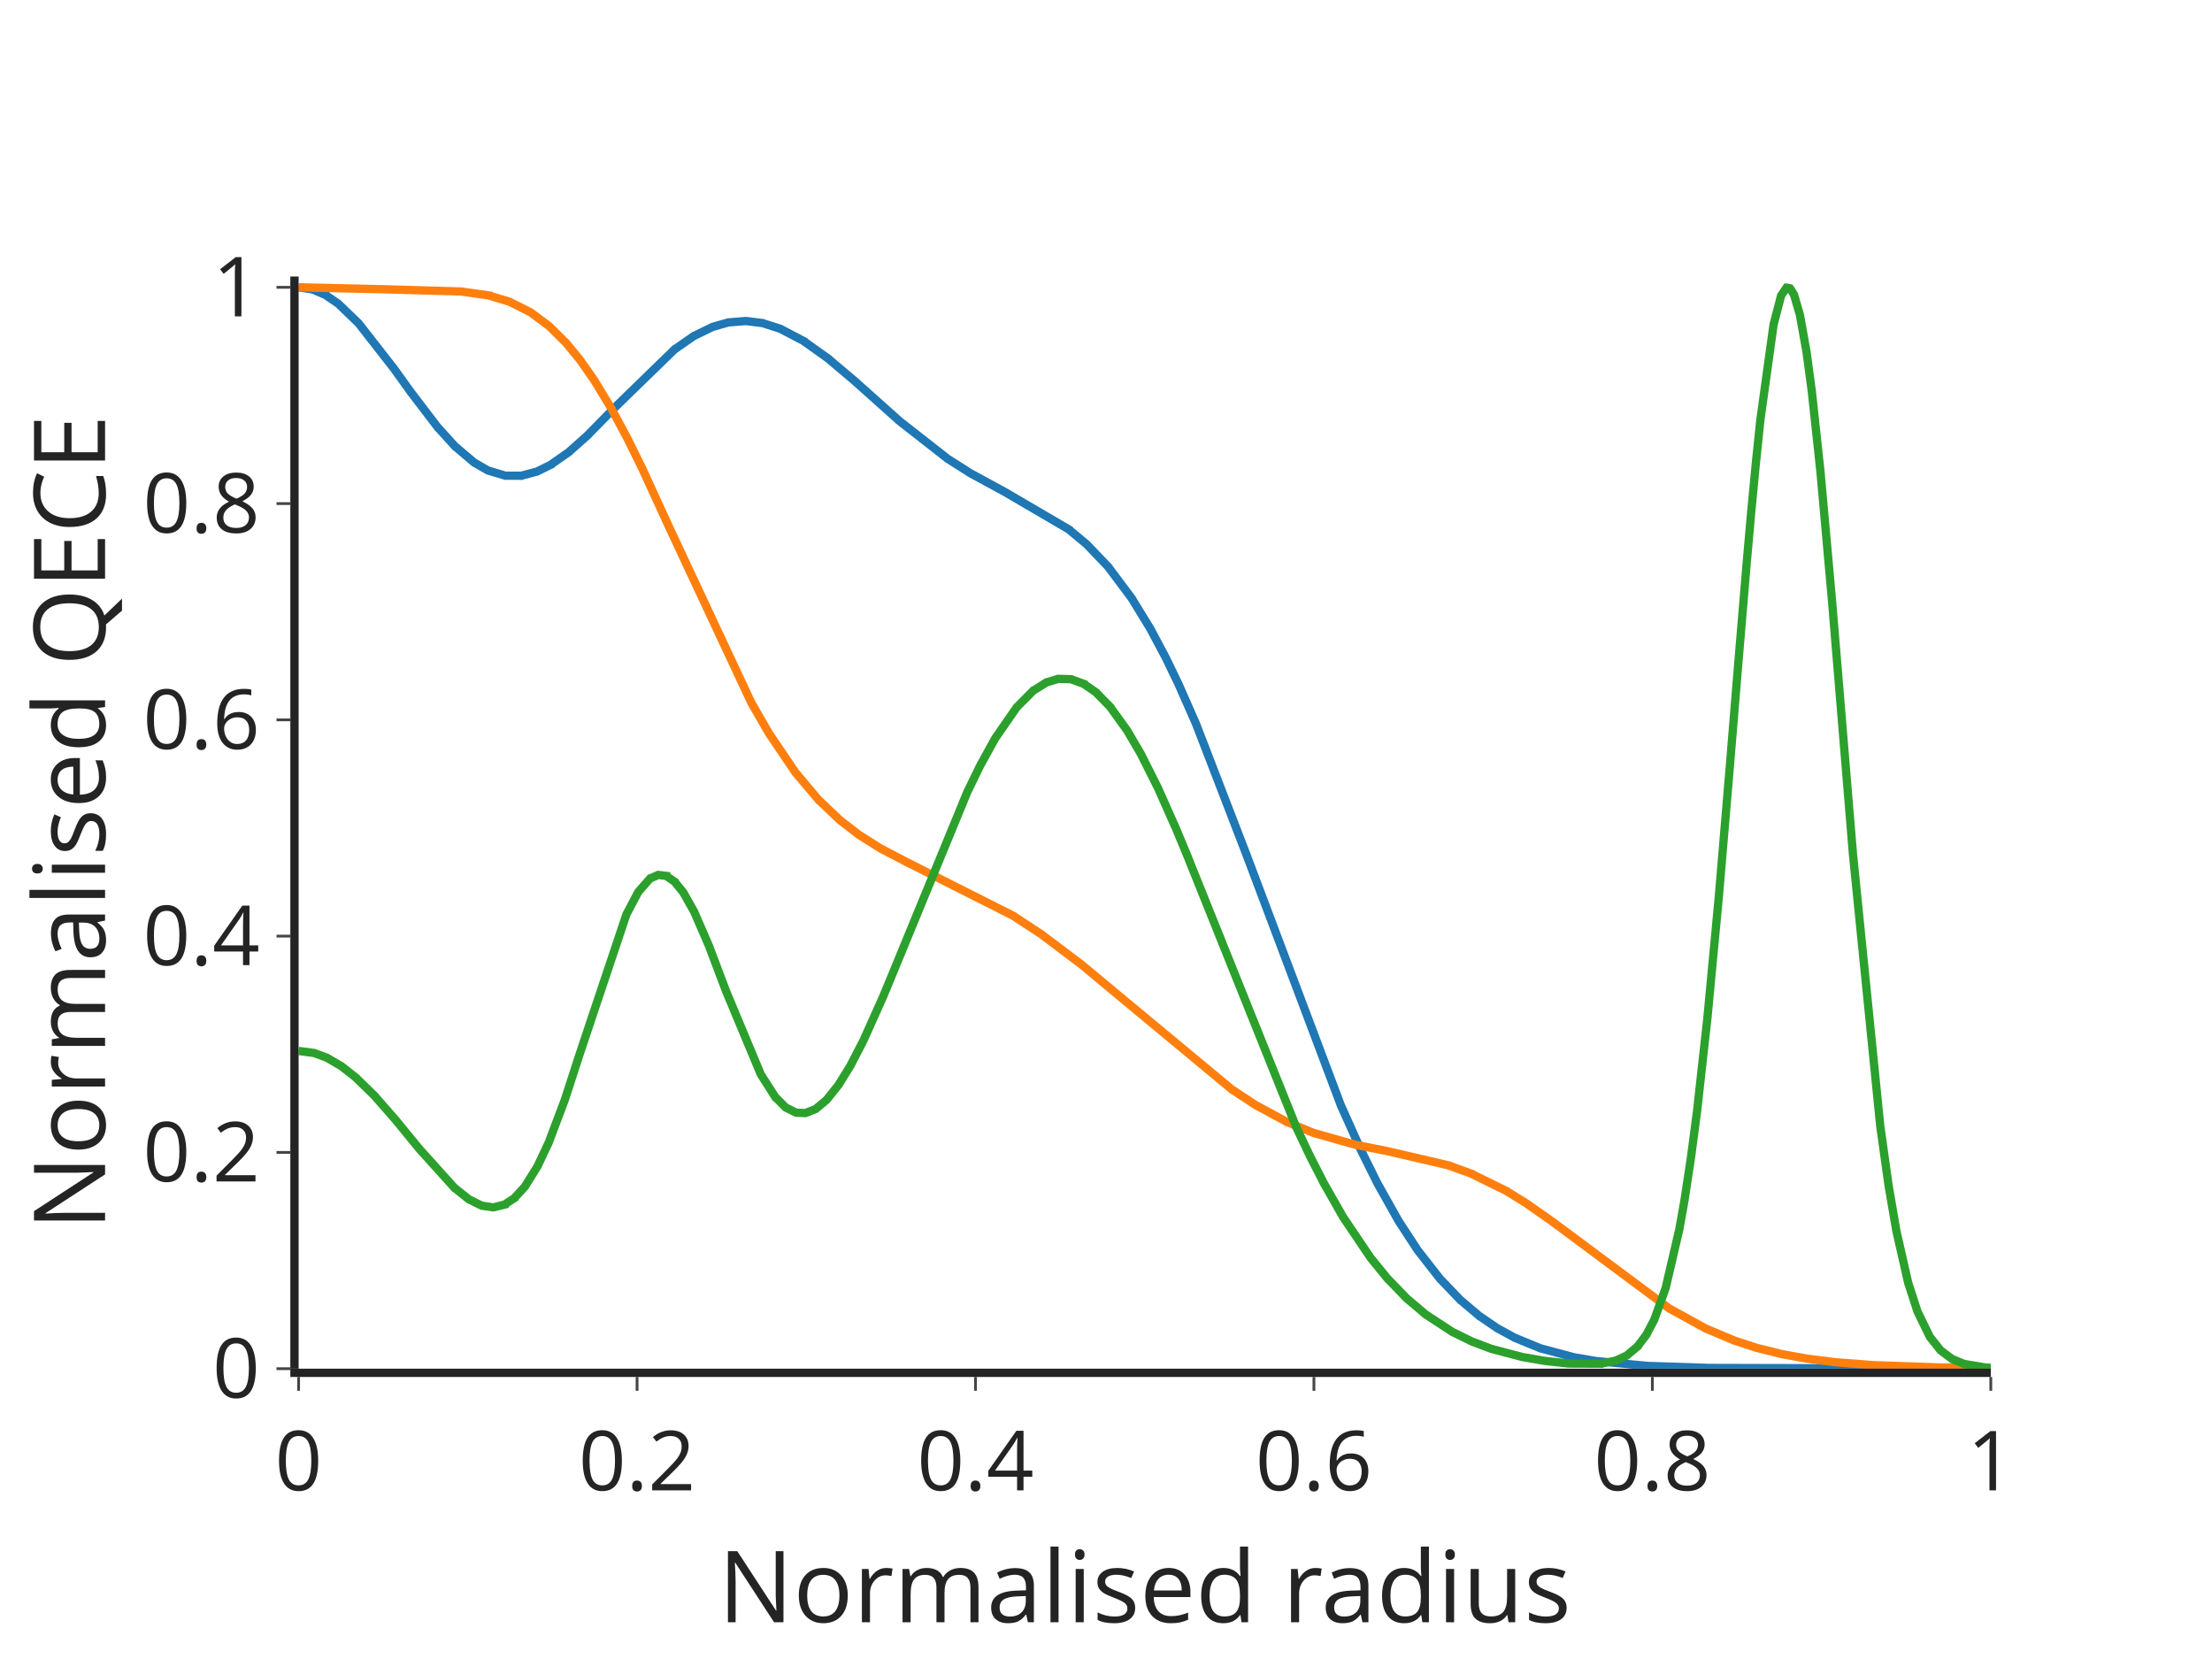
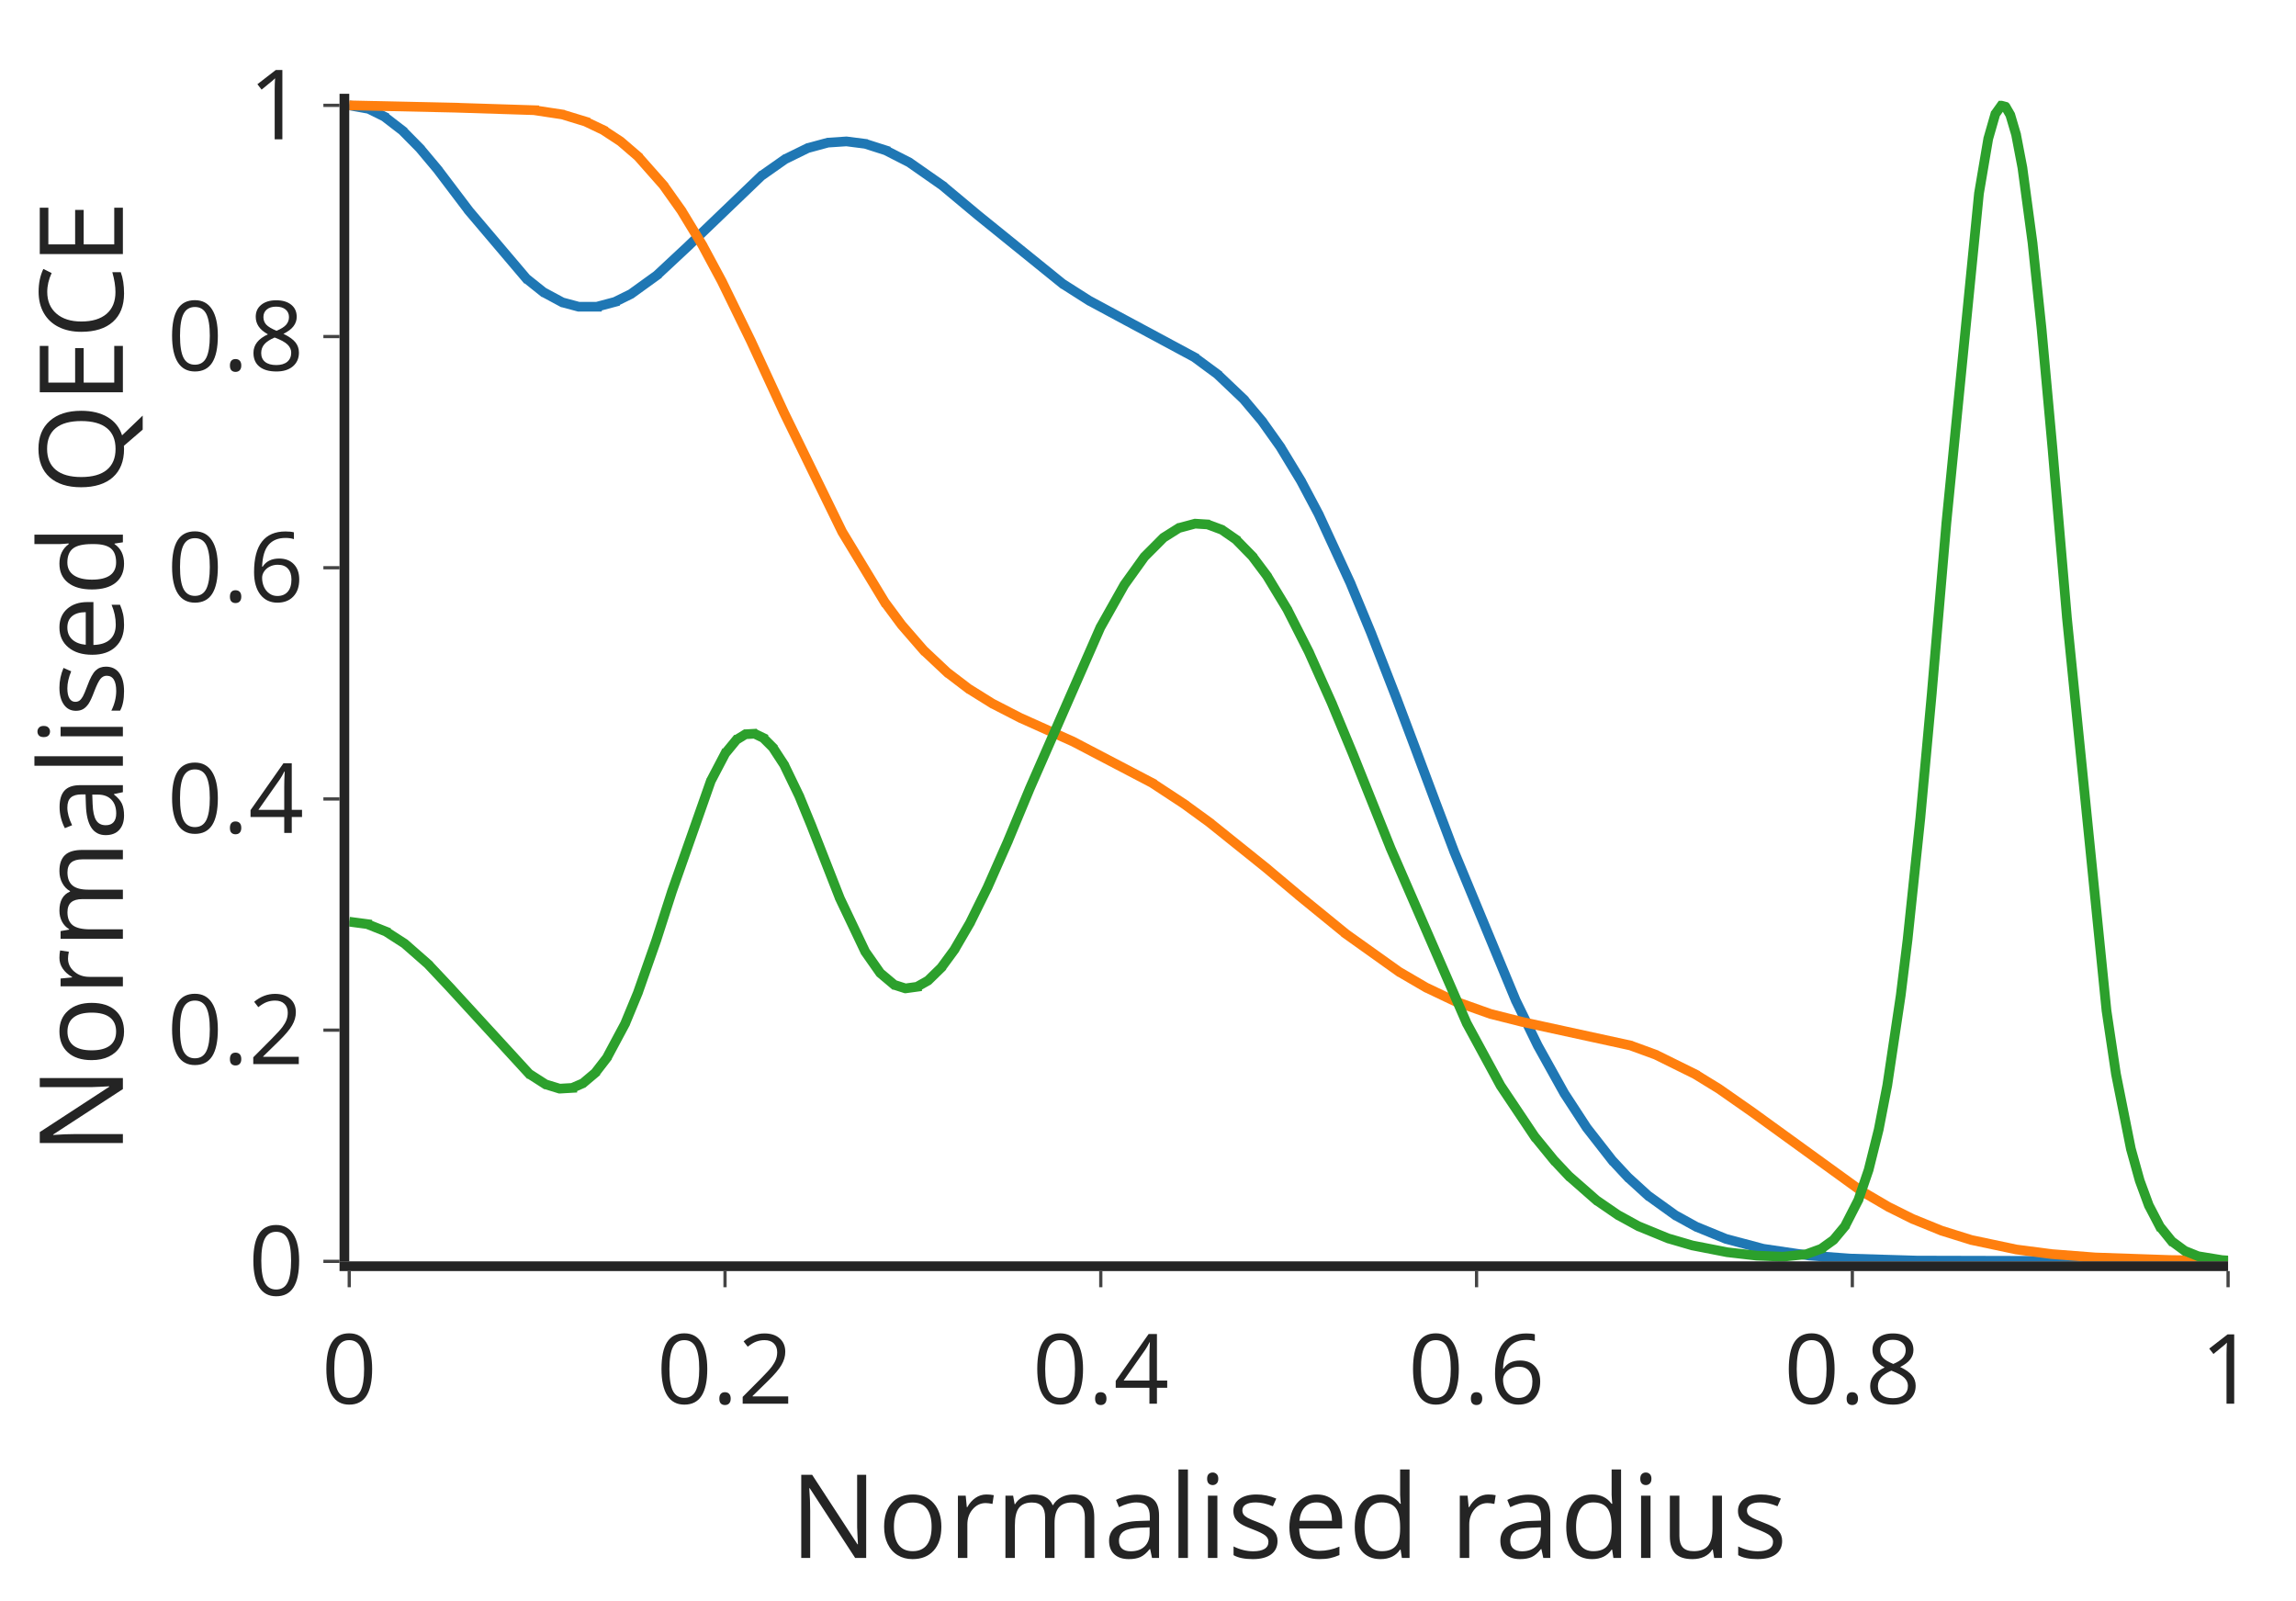
- <svg xmlns="http://www.w3.org/2000/svg" class="main-svg" width="800" height="600" style="" viewBox="0 0 800 600">
-   <rect x="0" y="0" width="800" height="600" style="fill: rgb(255, 255, 255); fill-opacity: 1;" />
-   <defs id="defs-e20b88">
+ <svg xmlns="http://www.w3.org/2000/svg" class="main-svg" width="710" height="495" style="" viewBox="0 0 710 495">
+   <rect x="0" y="0" width="710" height="495" style="fill: rgb(255, 255, 255); fill-opacity: 1;" />
+   <defs id="defs-b422e1">
    <g class="clips">
-       <clipPath id="clipe20b88xyplot" class="plotclip">
-         <rect width="612" height="395" />
+       <clipPath id="clipb422e1xyplot" class="plotclip">
+         <rect width="581" height="361" />
      </clipPath>
-       <clipPath class="axesclip" id="clipe20b88x">
-         <rect x="108" y="0" width="612" height="600" />
+       <clipPath class="axesclip" id="clipb422e1x">
+         <rect x="108" y="0" width="581" height="495" />
      </clipPath>
-       <clipPath class="axesclip" id="clipe20b88y">
-         <rect x="0" y="100" width="800" height="395" />
+       <clipPath class="axesclip" id="clipb422e1y">
+         <rect x="0" y="29" width="710" height="361" />
      </clipPath>
-       <clipPath class="axesclip" id="clipe20b88xy">
-         <rect x="108" y="100" width="612" height="395" />
+       <clipPath class="axesclip" id="clipb422e1xy">
+         <rect x="108" y="29" width="581" height="361" />
      </clipPath>
    </g>
    <g class="gradients" />
    <g class="patterns" />
  </defs>
  <g class="bglayer" />
  <g class="layer-below">
    <g class="imagelayer" />
    <g class="shapelayer" />
  </g>
  <g class="cartesianlayer">
    <g class="subplot xy">
      <g class="layer-subplot">
        <g class="shapelayer" />
        <g class="imagelayer" />
      </g>
      <g class="minor-gridlayer">
        <g class="x" />
        <g class="y" />
      </g>
      <g class="gridlayer">
        <g class="x" />
        <g class="y" />
      </g>
      <g class="zerolinelayer" />
      <path class="xlines-below" />
      <path class="ylines-below" />
      <g class="overlines-below" />
      <g class="xaxislayer-below" />
      <g class="yaxislayer-below" />
      <g class="overaxes-below" />
-       <g class="plot" transform="translate(108,100)" clip-path="url(#clipe20b88xyplot)">
+       <g class="plot" transform="translate(108,29)" clip-path="url(#clipb422e1xyplot)">
        <g class="scatterlayer mlayer">
-           <g class="trace scatter trace8ddc28" style="stroke-miterlimit: 2; opacity: 1;">
+           <g class="trace scatter trace9d760e" style="stroke-miterlimit: 2; opacity: 1;">
            <g class="fills" />
            <g class="errorbars" />
            <g class="lines">
-               <path class="js-line" d="M0,3.91L5.04,4.66L5.04,4.67L9.74,6.69L9.74,6.7L14.31,9.82L14.31,9.82L14.32,9.83L21.67,16.91L21.67,16.91L21.68,16.92L34.52,33.37L34.52,33.38L40.66,41.91L40.66,41.92L50.27,54.49L50.28,54.49L56.5,61.36L56.51,61.36L63.46,67.26L63.47,67.26L68.44,70.14L68.45,70.14L74.75,72.04L74.76,72.04L80.53,72.06L80.53,72.06L80.54,72.05L86.19,70.55L86.19,70.55L86.2,70.54L91.16,68.1L91.16,68.09L97.69,63.51L97.69,63.5L104.43,57.52L104.43,57.51L114.08,47.66L114.08,47.65L135.97,26.36L135.98,26.36L142.91,21.55L142.92,21.55L149.74,18.22L149.75,18.22L155.4,16.61L155.41,16.61L161.77,16.1L161.77,16.1L161.78,16.1L167.79,16.85L167.79,16.85L167.8,16.86L174.17,18.89L174.18,18.9L182.57,23.29L182.57,23.3L191.44,29.62L191.44,29.63L201.22,37.89L201.22,37.9L217.27,52.24L217.27,52.25L234.77,65.94L234.77,65.94L234.78,65.94L242.99,71.17L243,71.17L255.29,77.86L255.29,77.86L255.3,77.86L278.55,91.46L278.55,91.47L284.97,96.82L284.97,96.82L284.98,96.83L292.77,104.97L292.77,104.98L301.27,116.33L301.27,116.34L308.11,127.51L308.11,127.53L313.71,138.05L313.71,138.07L318.33,147.65L318.33,147.67L324.58,161.84L324.58,161.85L342.83,209.19L342.83,209.2L376.98,299.87L376.99,299.88L384.31,316.18L384.32,316.19L390.21,328.04L390.22,328.05L397.78,341.52L397.79,341.53L404.68,352.09L404.68,352.09L404.69,352.1L412.74,362.42L412.74,362.42L412.75,362.43L420.13,370.13L420.14,370.13L427.01,375.94L427.02,375.94L433.46,380.34L433.47,380.34L439.78,383.8L439.78,383.8L439.79,383.8L449.1,387.63L449.1,387.63L449.11,387.63L461.14,390.86L461.15,390.86L469.34,392.27L469.34,392.27L469.35,392.27L487.89,394L487.89,394L487.9,394L510.03,394.73L510.03,394.73L510.04,394.73L612,395" style="vector-effect: non-scaling-stroke; fill: none; stroke: rgb(31, 119, 180); stroke-opacity: 1; stroke-width: 3px; opacity: 1;" />
+               <path class="js-line" d="M0,3.57L6.03,4.66L6.03,4.67L10.86,7.06L10.86,7.07L16.47,11.39L16.47,11.4L21.85,16.85L21.85,16.86L27.35,23.42L27.35,23.43L37,36.17L37,36.18L54.8,57.16L54.81,57.16L60.05,61.34L60.05,61.34L60.06,61.34L65.91,64.49L65.92,64.49L70.96,65.84L70.96,65.84L70.97,65.84L76.59,65.84L76.59,65.83L82.19,64.34L82.19,64.33L87.12,61.9L87.12,61.9L87.13,61.89L95.15,56.1L95.15,56.09L104.85,47.05L104.85,47.04L127.45,25.36L127.46,25.36L134.79,20.21L134.79,20.21L134.8,20.21L141.77,16.79L141.77,16.79L141.78,16.79L148.01,15.1L148.01,15.1L148.02,15.1L153.74,14.72L153.75,14.72L159.62,15.47L159.63,15.48L165.91,17.49L165.91,17.5L173.19,21.21L173.19,21.21L173.2,21.22L183.44,28.38L183.44,28.39L194.4,37.54L194.4,37.54L194.41,37.55L220.62,58.75L220.63,58.75L228.8,63.95L228.81,63.95L240.15,70.06L240.15,70.06L240.16,70.06L261.35,81.45L261.35,81.46L268.47,86.71L268.47,86.72L276.59,94.44L276.59,94.45L282.25,101.17L282.25,101.18L287.92,109.15L287.92,109.16L294.31,119.69L294.31,119.7L299.79,130.02L299.79,130.03L309.65,151.39L309.65,151.41L316.08,166.94L316.08,166.96L324.03,187.39L324.03,187.41L329.92,203.05L329.92,203.07L335.51,218L335.51,218.02L341.67,234.28L341.67,234.3L360.75,280.38L360.76,280.39L367.53,294.3L367.54,294.31L375.76,309.09L375.77,309.1L382.68,319.7L382.69,319.71L390.57,329.8L390.58,329.8L395.41,335L395.42,335L401.65,340.69L401.66,340.69L410.09,346.75L410.09,346.75L410.1,346.75L416.55,350.31L416.55,350.31L416.56,350.31L425.68,354.04L425.69,354.04L437.24,357.11L437.24,357.11L437.25,357.11L451.53,359.21L451.53,359.21L451.54,359.21L464.18,360.14L464.18,360.14L464.19,360.14L484.71,360.76L484.72,360.76L581,361" style="vector-effect: non-scaling-stroke; fill: none; stroke: rgb(31, 119, 180); stroke-opacity: 1; stroke-width: 3px; opacity: 1;" />
            </g>
            <g class="points" />
            <g class="text" />
          </g>
-           <g class="trace scatter trace5daff5" style="stroke-miterlimit: 2; opacity: 1;">
+           <g class="trace scatter trace9eeabb" style="stroke-miterlimit: 2; opacity: 1;">
            <g class="fills" />
            <g class="errorbars" />
            <g class="lines">
-               <path class="js-line" d="M0,3.91L32.73,4.66L32.74,4.67L58.81,5.42L58.81,5.42L58.82,5.43L68.69,6.83L68.69,6.84L76.23,9.1L76.23,9.1L76.24,9.11L83.91,12.97L83.91,12.97L83.92,12.98L90.64,17.99L90.64,17.99L90.65,18L96.76,24.06L96.76,24.07L101.68,30.05L101.68,30.06L106.87,37.45L106.87,37.46L113.23,47.95L113.23,47.97L119.1,58.92L119.1,58.94L124.43,69.77L124.43,69.78L133.59,89.75L133.59,89.77L163.7,154.1L163.71,154.11L170.1,165.22L170.11,165.23L179.66,179.34L179.67,179.35L188.04,189.28L188.05,189.28L195.83,196.67L195.84,196.67L202.72,201.97L202.73,201.97L210.53,206.89L210.54,206.89L219.96,211.81L219.97,211.81L258.35,231.15L258.35,231.16L268.54,237.84L268.54,237.84L268.55,237.85L283.22,248.91L283.22,248.91L283.23,248.92L294.49,258.29L294.49,258.3L337.57,294.05L337.58,294.05L346.07,299.64L346.08,299.64L357.55,305.83L357.55,305.83L357.56,305.83L367.03,309.73L367.03,309.73L367.04,309.73L382.16,314.01L382.17,314.01L393.85,316.35L393.86,316.35L415.75,321.44L415.75,321.45L423.97,324.41L423.97,324.42L436.62,330.63L436.62,330.64L443.91,335.12L443.91,335.12L443.92,335.13L453.88,342.13L453.88,342.14L495.7,373.23L495.71,373.23L508.88,380.47L508.88,380.47L508.89,380.47L519.37,384.88L519.37,384.88L519.38,384.88L527.32,387.47L527.32,387.47L527.33,387.47L536.63,389.78L536.63,389.78L536.64,389.78L545.62,391.4L545.62,391.4L545.63,391.4L555.8,392.67L555.81,392.67L569.26,393.71L569.26,393.71L569.27,393.71L592.96,394.54L592.97,394.54L612,394.79" style="vector-effect: non-scaling-stroke; fill: none; stroke: rgb(255, 127, 14); stroke-opacity: 1; stroke-width: 3px; opacity: 1;" />
+               <path class="js-line" d="M0,3.57L33.61,4.31L33.61,4.31L33.62,4.32L57.21,5.07L57.21,5.08L65.93,6.4L65.93,6.4L65.94,6.41L73.08,8.59L73.08,8.6L78.56,11.21L78.56,11.22L83.89,14.72L83.89,14.72L83.9,14.73L89.31,19.38L89.31,19.39L97.18,28.3L97.18,28.31L102.73,36.13L102.73,36.14L109.22,46.82L109.22,46.83L115.25,58.05L115.25,58.06L124.25,76.51L124.25,76.52L134.29,98.25L134.29,98.27L152.44,135.47L152.45,135.48L165.62,157.23L165.63,157.23L170.81,164.22L170.82,164.23L177.66,172.11L177.67,172.11L184.94,178.94L184.95,178.94L191.52,183.95L191.52,183.95L191.53,183.95L198.86,188.52L198.86,188.52L198.87,188.52L207.54,192.98L207.54,192.98L207.55,192.98L223.81,200.28L223.82,200.28L248.29,213.08L248.29,213.09L258.23,219.62L258.23,219.63L266.04,225.31L266.04,225.32L283.59,239.4L283.59,239.41L293.99,248.14L293.99,248.15L308.18,259.72L308.18,259.73L324.66,271.48L324.67,271.48L333,276.34L333,276.34L333.01,276.34L341.98,280.61L341.99,280.61L352.97,284.51L352.97,284.51L352.98,284.51L362.7,286.96L362.7,286.96L362.71,286.96L396.22,294.25L396.22,294.25L396.23,294.26L404.03,297.11L404.03,297.11L404.04,297.12L416.23,303.14L416.23,303.15L423.56,307.65L423.56,307.65L423.57,307.66L434.09,315.01L434.09,315.01L434.1,315.02L467.57,339.25L467.58,339.25L475.99,344.17L475.99,344.17L476,344.17L483.45,347.88L483.45,347.88L483.46,347.88L492.41,351.52L492.41,351.52L492.42,351.52L501.6,354.39L501.61,354.39L515.51,357.33L515.51,357.33L515.52,357.33L526.44,358.75L526.44,358.75L526.45,358.75L539.9,359.79L539.91,359.79L562.97,360.58L562.97,360.58L562.98,360.58L581,360.81" style="vector-effect: non-scaling-stroke; fill: none; stroke: rgb(255, 127, 14); stroke-opacity: 1; stroke-width: 3px; opacity: 1;" />
            </g>
            <g class="points" />
            <g class="text" />
          </g>
-           <g class="trace scatter traceefc28b" style="stroke-miterlimit: 2; opacity: 1;">
+           <g class="trace scatter trace0f2f1a" style="stroke-miterlimit: 2; opacity: 1;">
            <g class="fills" />
            <g class="errorbars" />
            <g class="lines">
-               <path class="js-line" d="M0,280.09L5.65,280.84L5.65,280.84L5.66,280.85L10.17,282.51L10.17,282.51L10.18,282.52L15.45,285.59L15.45,285.59L15.46,285.6L20.64,289.66L20.64,289.67L27.44,296.3L27.44,296.31L35.03,304.96L35.03,304.97L43.57,315.39L43.57,315.4L56.33,329.57L56.34,329.57L61.58,333.75L61.59,333.75L66.22,336.05L66.23,336.05L70.43,336.66L70.44,336.66L74.49,335.65L74.49,335.64L78.02,333.32L78.02,333.31L81.8,329.19L81.81,329.18L86.38,321.85L86.38,321.84L90.44,313.24L90.44,313.22L96.32,297.63L96.32,297.61L101.43,281.86L101.43,281.84L118.57,230.66L118.58,230.65L122.85,222.57L122.86,222.56L127.08,217.75L127.08,217.75L127.09,217.75L130.04,216.42L130.05,216.42L132.95,216.78L132.95,216.79L136.01,218.9L136.01,218.91L139.16,222.81L139.16,222.82L143.07,229.77L143.07,229.78L148.44,242.17L148.44,242.19L154.49,258.2L154.49,258.21L167.15,288.55L167.16,288.56L172.36,296.73L172.37,296.73L176.14,300.52L176.14,300.52L176.15,300.53L179.92,302.43L179.92,302.43L179.93,302.43L183.32,302.56L183.33,302.56L187.04,301.06L187.04,301.06L187.05,301.05L190.96,297.77L190.97,297.76L195.22,292.45L195.22,292.44L199.61,285.35L199.61,285.33L204.26,276.35L204.26,276.34L211.45,260.31L211.45,260.29L215.48,250.57L215.48,250.55L241.89,186.33L241.9,186.32L246.43,177.01L246.44,177L251.89,167.09L251.9,167.08L259.68,155.83L259.69,155.82L265.64,149.83L265.65,149.83L270.45,146.8L270.45,146.8L270.46,146.8L274.69,145.52L274.69,145.52L274.7,145.52L279.36,145.64L279.36,145.64L279.37,145.65L283.92,147.31L283.92,147.32L288.32,150.35L288.32,150.36L293.48,155.62L293.48,155.63L299.66,164.2L299.66,164.21L304.61,172.67L304.61,172.68L310.84,185.08L310.84,185.09L317.48,200.02L317.48,200.04L321.54,209.82L321.54,209.84L360.76,307.56L360.77,307.57L365.9,318.38L365.91,318.39L370.87,328.07L370.88,328.08L377.76,340.18L377.77,340.19L387.65,354.84L387.66,354.85L393.72,362.3L393.73,362.3L400.77,369.59L400.78,369.59L407.7,375.45L407.71,375.45L417.28,381.71L417.28,381.71L417.29,381.71L424.34,385.17L424.35,385.17L431.28,387.8L431.29,387.8L442.64,390.8L442.65,390.8L450.84,392.21L450.85,392.21L459.32,393.14L459.32,393.14L459.33,393.14L471.09,393.19L471.09,393.19L471.1,393.18L476.4,392.08L476.4,392.08L476.41,392.07L480.3,390.26L480.3,390.26L480.31,390.25L484.26,386.95L484.26,386.94L487.46,382.68L487.46,382.67L490.3,377.26L490.3,377.25L494.42,365.78L494.42,365.76L499.38,344.46L499.38,344.43L501.26,333.83L501.26,333.79L503.64,318.1L503.64,318.06L505.82,301.42L505.82,301.37L509.54,267.88L509.54,267.82L513.68,223.84L513.68,223.77L517.74,175.71L517.74,175.64L518.96,160.82L518.96,160.75L520.16,146.13L520.16,146.06L523.84,102.12L523.85,102.05L525.45,84.07L525.46,84.01L527.03,67.5L527.04,67.44L528.65,51.95L528.66,51.89L533.44,17.34L533.45,17.31L536.16,6.9L536.17,6.89L538.12,4.01L538.12,4.01L538.13,4.01L539.4,4.28L539.4,4.28L539.41,4.29L540.84,6.61L540.84,6.62L542.97,13.92L542.97,13.94L545.38,27.44L545.38,27.48L547.29,41.72L547.29,41.77L550.43,70.93L550.43,70.99L554.66,118.25L554.66,118.33L562.13,208.68L562.13,208.76L572.03,307.34L572.04,307.39L575.06,328.94L575.07,328.98L577.85,345.19L577.86,345.23L582.13,363.99L582.14,364.01L585.49,374.34L585.5,374.35L589.95,383.49L589.96,383.5L593.83,388.37L593.84,388.38L598.05,391.53L598.05,391.53L598.06,391.53L602.35,393.29L602.35,393.29L602.36,393.29L610.01,394.57L610.02,394.57L612,394.71" style="vector-effect: non-scaling-stroke; fill: none; stroke: rgb(44, 160, 44); stroke-opacity: 1; stroke-width: 3px; opacity: 1;" />
+               <path class="js-line" d="M0,255.98L5.58,256.72L5.58,256.73L11.36,259.03L11.36,259.04L17.12,262.75L17.12,262.75L17.13,262.76L24.38,269.12L24.38,269.13L31.3,276.48L31.3,276.49L55.65,303.03L55.65,303.03L55.66,303.03L60.71,306.27L60.72,306.27L65.05,307.6L65.06,307.6L68.97,307.37L68.97,307.36L72.25,305.94L72.25,305.94L72.26,305.93L76.08,302.71L76.08,302.7L79.67,298.05L79.67,298.04L85.3,287.52L85.3,287.51L89.28,277.89L89.28,277.87L94.98,261.63L94.98,261.61L99.76,246.74L99.76,246.72L111.82,212.44L111.83,212.43L116.28,203.93L116.29,203.93L119.75,199.72L119.76,199.72L122.52,198.02L122.52,198.02L122.53,198.02L125.37,197.86L125.38,197.87L128.05,199.16L128.05,199.17L130.99,202.11L130.99,202.12L134.49,207.48L134.49,207.49L139.17,217.17L139.17,217.19L143,226.51L143,226.53L151.68,248.67L151.68,248.69L159.56,265.25L159.57,265.26L164.18,271.83L164.19,271.84L168.54,275.5L168.54,275.5L168.55,275.5L171.98,276.6L171.98,276.6L171.99,276.6L175.6,276.1L175.6,276.09L179,274.17L179,274.17L179.01,274.16L183.07,270.19L183.07,270.18L187.12,264.66L187.12,264.65L191.95,256.37L191.95,256.36L197.4,245.32L197.4,245.31L203.68,231.09L203.68,231.07L210.43,214.84L210.43,214.83L232.28,164.97L232.29,164.96L239.7,151.8L239.71,151.79L245.88,143.18L245.88,143.18L245.89,143.17L251.79,137.25L251.8,137.24L256.55,134.25L256.55,134.25L256.56,134.25L261.56,132.91L261.56,132.91L261.57,132.91L265.44,133.15L265.44,133.15L265.45,133.16L269.84,134.79L269.84,134.79L269.85,134.8L274.19,137.8L274.19,137.81L279.28,143.01L279.28,143.02L283.8,149.05L283.8,149.06L290.08,159.43L290.08,159.44L296.78,172.65L296.78,172.67L303.87,188.5L303.87,188.52L310.52,204.53L310.52,204.55L321.96,233.12L321.96,233.14L345.57,287.42L345.58,287.43L356.04,306.7L356.05,306.71L366.58,322.44L366.59,322.44L372.57,329.77L372.58,329.77L377.17,334.65L377.18,334.65L385.71,342.13L385.71,342.13L385.72,342.13L392.33,346.67L392.34,346.67L398.65,350.13L398.65,350.13L398.66,350.13L407.86,353.9L407.87,353.9L415.33,356.08L415.33,356.08L415.34,356.08L426.11,358.18L426.12,358.18L435.19,359.23L435.2,359.23L443.34,359.56L443.34,359.56L443.35,359.56L450.53,358.81L450.54,358.8L455.19,357.11L455.19,357.1L458.99,354.37L458.99,354.37L459,354.36L462.52,350.13L462.52,350.12L466.69,341.97L466.69,341.95L469.85,332.69L469.85,332.67L472.97,320.2L472.97,320.18L475.63,306.47L475.63,306.44L479.79,278.63L479.79,278.59L481.92,261.27L481.92,261.22L485.87,223.63L485.87,223.57L489.4,185.09L489.4,185.02L493.85,133.08L493.85,133.01L503.97,30.76L503.98,30.72L506.84,13.85L506.85,13.83L509.03,6.24L509.04,6.23L510.87,3.66L510.87,3.66L510.88,3.66L512.18,4L512.19,4.01L513.64,6.52L513.65,6.54L515.45,12.64L515.45,12.67L517.41,22.92L517.41,22.96L520.55,46.26L520.55,46.32L523.35,72.92L523.35,72.98L526.77,110.47L526.77,110.54L531.14,161.7L531.14,161.77L543.41,283.57L543.42,283.61L546.34,303.15L546.35,303.18L550.95,326.26L550.96,326.28L553.68,336.07L553.69,336.09L556.49,343.7L556.5,343.71L559.92,350.26L559.93,350.26L563.59,354.8L563.6,354.8L567.61,357.75L567.61,357.75L567.62,357.75L571.74,359.41L571.74,359.41L571.75,359.41L579.12,360.61L579.12,360.61L579.13,360.61L581,360.73" style="vector-effect: non-scaling-stroke; fill: none; stroke: rgb(44, 160, 44); stroke-opacity: 1; stroke-width: 3px; opacity: 1;" />
            </g>
            <g class="points" />
            <g class="text" />
          </g>
        </g>
      </g>
      <g class="overplot" />
-       <path class="xlines-above crisp" d="M105,496.5H720" style="fill: none; stroke-width: 3px; stroke: rgb(36, 36, 36); stroke-opacity: 1;" />
-       <path class="ylines-above crisp" d="M106.5,100V495" style="fill: none; stroke-width: 3px; stroke: rgb(36, 36, 36); stroke-opacity: 1;" />
+       <path class="xlines-above crisp" d="M105,391.5H689" style="fill: none; stroke-width: 3px; stroke: rgb(36, 36, 36); stroke-opacity: 1;" />
+       <path class="ylines-above crisp" d="M106.5,29V390" style="fill: none; stroke-width: 3px; stroke: rgb(36, 36, 36); stroke-opacity: 1;" />
      <g class="overlines-above" />
      <g class="xaxislayer-above">
-         <path class="xtick ticks crisp" d="M0,498v5" transform="translate(108,0)" style="stroke: rgb(68, 68, 68); stroke-opacity: 1; stroke-width: 1px;" />
-         <path class="xtick ticks crisp" d="M0,498v5" transform="translate(230.4,0)" style="stroke: rgb(68, 68, 68); stroke-opacity: 1; stroke-width: 1px;" />
-         <path class="xtick ticks crisp" d="M0,498v5" transform="translate(352.8,0)" style="stroke: rgb(68, 68, 68); stroke-opacity: 1; stroke-width: 1px;" />
-         <path class="xtick ticks crisp" d="M0,498v5" transform="translate(475.2,0)" style="stroke: rgb(68, 68, 68); stroke-opacity: 1; stroke-width: 1px;" />
-         <path class="xtick ticks crisp" d="M0,498v5" transform="translate(597.6,0)" style="stroke: rgb(68, 68, 68); stroke-opacity: 1; stroke-width: 1px;" />
-         <path class="xtick ticks crisp" d="M0,498v5" transform="translate(720,0)" style="stroke: rgb(68, 68, 68); stroke-opacity: 1; stroke-width: 1px;" />
+         <path class="xtick ticks crisp" d="M0,393v5" transform="translate(108,0)" style="stroke: rgb(68, 68, 68); stroke-opacity: 1; stroke-width: 1px;" />
+         <path class="xtick ticks crisp" d="M0,393v5" transform="translate(224.2,0)" style="stroke: rgb(68, 68, 68); stroke-opacity: 1; stroke-width: 1px;" />
+         <path class="xtick ticks crisp" d="M0,393v5" transform="translate(340.4,0)" style="stroke: rgb(68, 68, 68); stroke-opacity: 1; stroke-width: 1px;" />
+         <path class="xtick ticks crisp" d="M0,393v5" transform="translate(456.6,0)" style="stroke: rgb(68, 68, 68); stroke-opacity: 1; stroke-width: 1px;" />
+         <path class="xtick ticks crisp" d="M0,393v5" transform="translate(572.8,0)" style="stroke: rgb(68, 68, 68); stroke-opacity: 1; stroke-width: 1px;" />
+         <path class="xtick ticks crisp" d="M0,393v5" transform="translate(689,0)" style="stroke: rgb(68, 68, 68); stroke-opacity: 1; stroke-width: 1px;" />
        <g class="xtick">
-           <text text-anchor="middle" x="0" y="539" transform="translate(108,0)" style="font-family: 'Open Sans', verdana, arial, sans-serif; font-size: 30px; fill: rgb(36, 36, 36); fill-opacity: 1; white-space: pre; opacity: 1;">0</text>
+           <text text-anchor="middle" x="0" y="434" transform="translate(108,0)" style="font-family: 'Open Sans', verdana, arial, sans-serif; font-size: 30px; fill: rgb(36, 36, 36); fill-opacity: 1; white-space: pre; opacity: 1;">0</text>
        </g>
        <g class="xtick">
-           <text text-anchor="middle" x="0" y="539" style="font-family: 'Open Sans', verdana, arial, sans-serif; font-size: 30px; fill: rgb(36, 36, 36); fill-opacity: 1; white-space: pre; opacity: 1;" transform="translate(230.4,0)">0.2</text>
+           <text text-anchor="middle" x="0" y="434" style="font-family: 'Open Sans', verdana, arial, sans-serif; font-size: 30px; fill: rgb(36, 36, 36); fill-opacity: 1; white-space: pre; opacity: 1;" transform="translate(224.2,0)">0.2</text>
        </g>
        <g class="xtick">
-           <text text-anchor="middle" x="0" y="539" style="font-family: 'Open Sans', verdana, arial, sans-serif; font-size: 30px; fill: rgb(36, 36, 36); fill-opacity: 1; white-space: pre; opacity: 1;" transform="translate(352.8,0)">0.4</text>
+           <text text-anchor="middle" x="0" y="434" style="font-family: 'Open Sans', verdana, arial, sans-serif; font-size: 30px; fill: rgb(36, 36, 36); fill-opacity: 1; white-space: pre; opacity: 1;" transform="translate(340.4,0)">0.4</text>
        </g>
        <g class="xtick">
-           <text text-anchor="middle" x="0" y="539" style="font-family: 'Open Sans', verdana, arial, sans-serif; font-size: 30px; fill: rgb(36, 36, 36); fill-opacity: 1; white-space: pre; opacity: 1;" transform="translate(475.2,0)">0.6</text>
+           <text text-anchor="middle" x="0" y="434" style="font-family: 'Open Sans', verdana, arial, sans-serif; font-size: 30px; fill: rgb(36, 36, 36); fill-opacity: 1; white-space: pre; opacity: 1;" transform="translate(456.6,0)">0.6</text>
        </g>
        <g class="xtick">
-           <text text-anchor="middle" x="0" y="539" style="font-family: 'Open Sans', verdana, arial, sans-serif; font-size: 30px; fill: rgb(36, 36, 36); fill-opacity: 1; white-space: pre; opacity: 1;" transform="translate(597.6,0)">0.8</text>
+           <text text-anchor="middle" x="0" y="434" style="font-family: 'Open Sans', verdana, arial, sans-serif; font-size: 30px; fill: rgb(36, 36, 36); fill-opacity: 1; white-space: pre; opacity: 1;" transform="translate(572.8,0)">0.8</text>
        </g>
        <g class="xtick">
-           <text text-anchor="middle" x="0" y="539" style="font-family: 'Open Sans', verdana, arial, sans-serif; font-size: 30px; fill: rgb(36, 36, 36); fill-opacity: 1; white-space: pre; opacity: 1;" transform="translate(720,0)">1</text>
+           <text text-anchor="middle" x="0" y="434" style="font-family: 'Open Sans', verdana, arial, sans-serif; font-size: 30px; fill: rgb(36, 36, 36); fill-opacity: 1; white-space: pre; opacity: 1;" transform="translate(689,0)">1</text>
        </g>
      </g>
      <g class="yaxislayer-above">
-         <path class="ytick ticks crisp" d="M105,0h-5" transform="translate(0,495)" style="stroke: rgb(68, 68, 68); stroke-opacity: 1; stroke-width: 1px;" />
-         <path class="ytick ticks crisp" d="M105,0h-5" transform="translate(0,416.78)" style="stroke: rgb(68, 68, 68); stroke-opacity: 1; stroke-width: 1px;" />
-         <path class="ytick ticks crisp" d="M105,0h-5" transform="translate(0,338.56)" style="stroke: rgb(68, 68, 68); stroke-opacity: 1; stroke-width: 1px;" />
-         <path class="ytick ticks crisp" d="M105,0h-5" transform="translate(0,260.35)" style="stroke: rgb(68, 68, 68); stroke-opacity: 1; stroke-width: 1px;" />
-         <path class="ytick ticks crisp" d="M105,0h-5" transform="translate(0,182.13)" style="stroke: rgb(68, 68, 68); stroke-opacity: 1; stroke-width: 1px;" />
-         <path class="ytick ticks crisp" d="M105,0h-5" transform="translate(0,103.91)" style="stroke: rgb(68, 68, 68); stroke-opacity: 1; stroke-width: 1px;" />
+         <path class="ytick ticks crisp" d="M105,0h-5" transform="translate(0,390)" style="stroke: rgb(68, 68, 68); stroke-opacity: 1; stroke-width: 1px;" />
+         <path class="ytick ticks crisp" d="M105,0h-5" transform="translate(0,318.51)" style="stroke: rgb(68, 68, 68); stroke-opacity: 1; stroke-width: 1px;" />
+         <path class="ytick ticks crisp" d="M105,0h-5" transform="translate(0,247.03)" style="stroke: rgb(68, 68, 68); stroke-opacity: 1; stroke-width: 1px;" />
+         <path class="ytick ticks crisp" d="M105,0h-5" transform="translate(0,175.54)" style="stroke: rgb(68, 68, 68); stroke-opacity: 1; stroke-width: 1px;" />
+         <path class="ytick ticks crisp" d="M105,0h-5" transform="translate(0,104.06)" style="stroke: rgb(68, 68, 68); stroke-opacity: 1; stroke-width: 1px;" />
+         <path class="ytick ticks crisp" d="M105,0h-5" transform="translate(0,32.57)" style="stroke: rgb(68, 68, 68); stroke-opacity: 1; stroke-width: 1px;" />
        <g class="ytick">
-           <text text-anchor="end" x="94" y="10.5" transform="translate(0,495)" style="font-family: 'Open Sans', verdana, arial, sans-serif; font-size: 30px; fill: rgb(36, 36, 36); fill-opacity: 1; white-space: pre; opacity: 1;">0</text>
+           <text text-anchor="end" x="94" y="10.5" transform="translate(0,390)" style="font-family: 'Open Sans', verdana, arial, sans-serif; font-size: 30px; fill: rgb(36, 36, 36); fill-opacity: 1; white-space: pre; opacity: 1;">0</text>
        </g>
        <g class="ytick">
-           <text text-anchor="end" x="94" y="10.5" style="font-family: 'Open Sans', verdana, arial, sans-serif; font-size: 30px; fill: rgb(36, 36, 36); fill-opacity: 1; white-space: pre; opacity: 1;" transform="translate(0,416.78)">0.2</text>
+           <text text-anchor="end" x="94" y="10.5" style="font-family: 'Open Sans', verdana, arial, sans-serif; font-size: 30px; fill: rgb(36, 36, 36); fill-opacity: 1; white-space: pre; opacity: 1;" transform="translate(0,318.51)">0.2</text>
        </g>
        <g class="ytick">
-           <text text-anchor="end" x="94" y="10.5" style="font-family: 'Open Sans', verdana, arial, sans-serif; font-size: 30px; fill: rgb(36, 36, 36); fill-opacity: 1; white-space: pre; opacity: 1;" transform="translate(0,338.56)">0.4</text>
+           <text text-anchor="end" x="94" y="10.5" style="font-family: 'Open Sans', verdana, arial, sans-serif; font-size: 30px; fill: rgb(36, 36, 36); fill-opacity: 1; white-space: pre; opacity: 1;" transform="translate(0,247.03)">0.4</text>
        </g>
        <g class="ytick">
-           <text text-anchor="end" x="94" y="10.5" style="font-family: 'Open Sans', verdana, arial, sans-serif; font-size: 30px; fill: rgb(36, 36, 36); fill-opacity: 1; white-space: pre; opacity: 1;" transform="translate(0,260.35)">0.6</text>
+           <text text-anchor="end" x="94" y="10.5" style="font-family: 'Open Sans', verdana, arial, sans-serif; font-size: 30px; fill: rgb(36, 36, 36); fill-opacity: 1; white-space: pre; opacity: 1;" transform="translate(0,175.54)">0.6</text>
        </g>
        <g class="ytick">
-           <text text-anchor="end" x="94" y="10.5" style="font-family: 'Open Sans', verdana, arial, sans-serif; font-size: 30px; fill: rgb(36, 36, 36); fill-opacity: 1; white-space: pre; opacity: 1;" transform="translate(0,182.13)">0.8</text>
+           <text text-anchor="end" x="94" y="10.5" style="font-family: 'Open Sans', verdana, arial, sans-serif; font-size: 30px; fill: rgb(36, 36, 36); fill-opacity: 1; white-space: pre; opacity: 1;" transform="translate(0,104.06)">0.8</text>
        </g>
        <g class="ytick">
-           <text text-anchor="end" x="94" y="10.5" style="font-family: 'Open Sans', verdana, arial, sans-serif; font-size: 30px; fill: rgb(36, 36, 36); fill-opacity: 1; white-space: pre; opacity: 1;" transform="translate(0,103.91)">1</text>
+           <text text-anchor="end" x="94" y="10.5" style="font-family: 'Open Sans', verdana, arial, sans-serif; font-size: 30px; fill: rgb(36, 36, 36); fill-opacity: 1; white-space: pre; opacity: 1;" transform="translate(0,32.57)">1</text>
        </g>
      </g>
      <g class="overaxes-above" />
    </g>
  </g>
  <g class="polarlayer" />
  <g class="smithlayer" />
  <g class="ternarylayer" />
  <g class="geolayer" />
  <g class="funnelarealayer" />
  <g class="pielayer" />
  <g class="iciclelayer" />
  <g class="treemaplayer" />
  <g class="sunburstlayer" />
  <g class="glimages" />
-   <defs id="topdefs-e20b88">
+   <defs id="topdefs-b422e1">
    <g class="clips" />
  </defs>
  <g class="layer-above">
    <g class="imagelayer" />
    <g class="shapelayer" />
  </g>
  <g class="infolayer">
    <g class="g-gtitle" />
    <g class="g-xtitle">
-       <text class="xtitle" x="414" y="586.7" text-anchor="middle" style="font-family: 'Open Sans', verdana, arial, sans-serif; font-size: 36px; fill: rgb(36, 36, 36); opacity: 1; font-weight: normal; white-space: pre;">Normalised radius</text>
+       <text class="xtitle" x="398.5" y="481.7" text-anchor="middle" style="font-family: 'Open Sans', verdana, arial, sans-serif; font-size: 36px; fill: rgb(36, 36, 36); opacity: 1; font-weight: normal; white-space: pre;">Normalised radius</text>
    </g>
    <g class="g-ytitle" transform="translate(24.99707,0)">
-       <text class="ytitle" transform="rotate(-90,13.00312,297.5)" x="13.003" y="297.5" text-anchor="middle" style="font-family: 'Open Sans', verdana, arial, sans-serif; font-size: 36px; fill: rgb(36, 36, 36); opacity: 1; font-weight: normal; white-space: pre;">Normalised QECE</text>
+       <text class="ytitle" transform="rotate(-90,13.00312,209.5)" x="13.003" y="209.5" text-anchor="middle" style="font-family: 'Open Sans', verdana, arial, sans-serif; font-size: 36px; fill: rgb(36, 36, 36); opacity: 1; font-weight: normal; white-space: pre;">Normalised QECE</text>
    </g>
  </g>
</svg>
